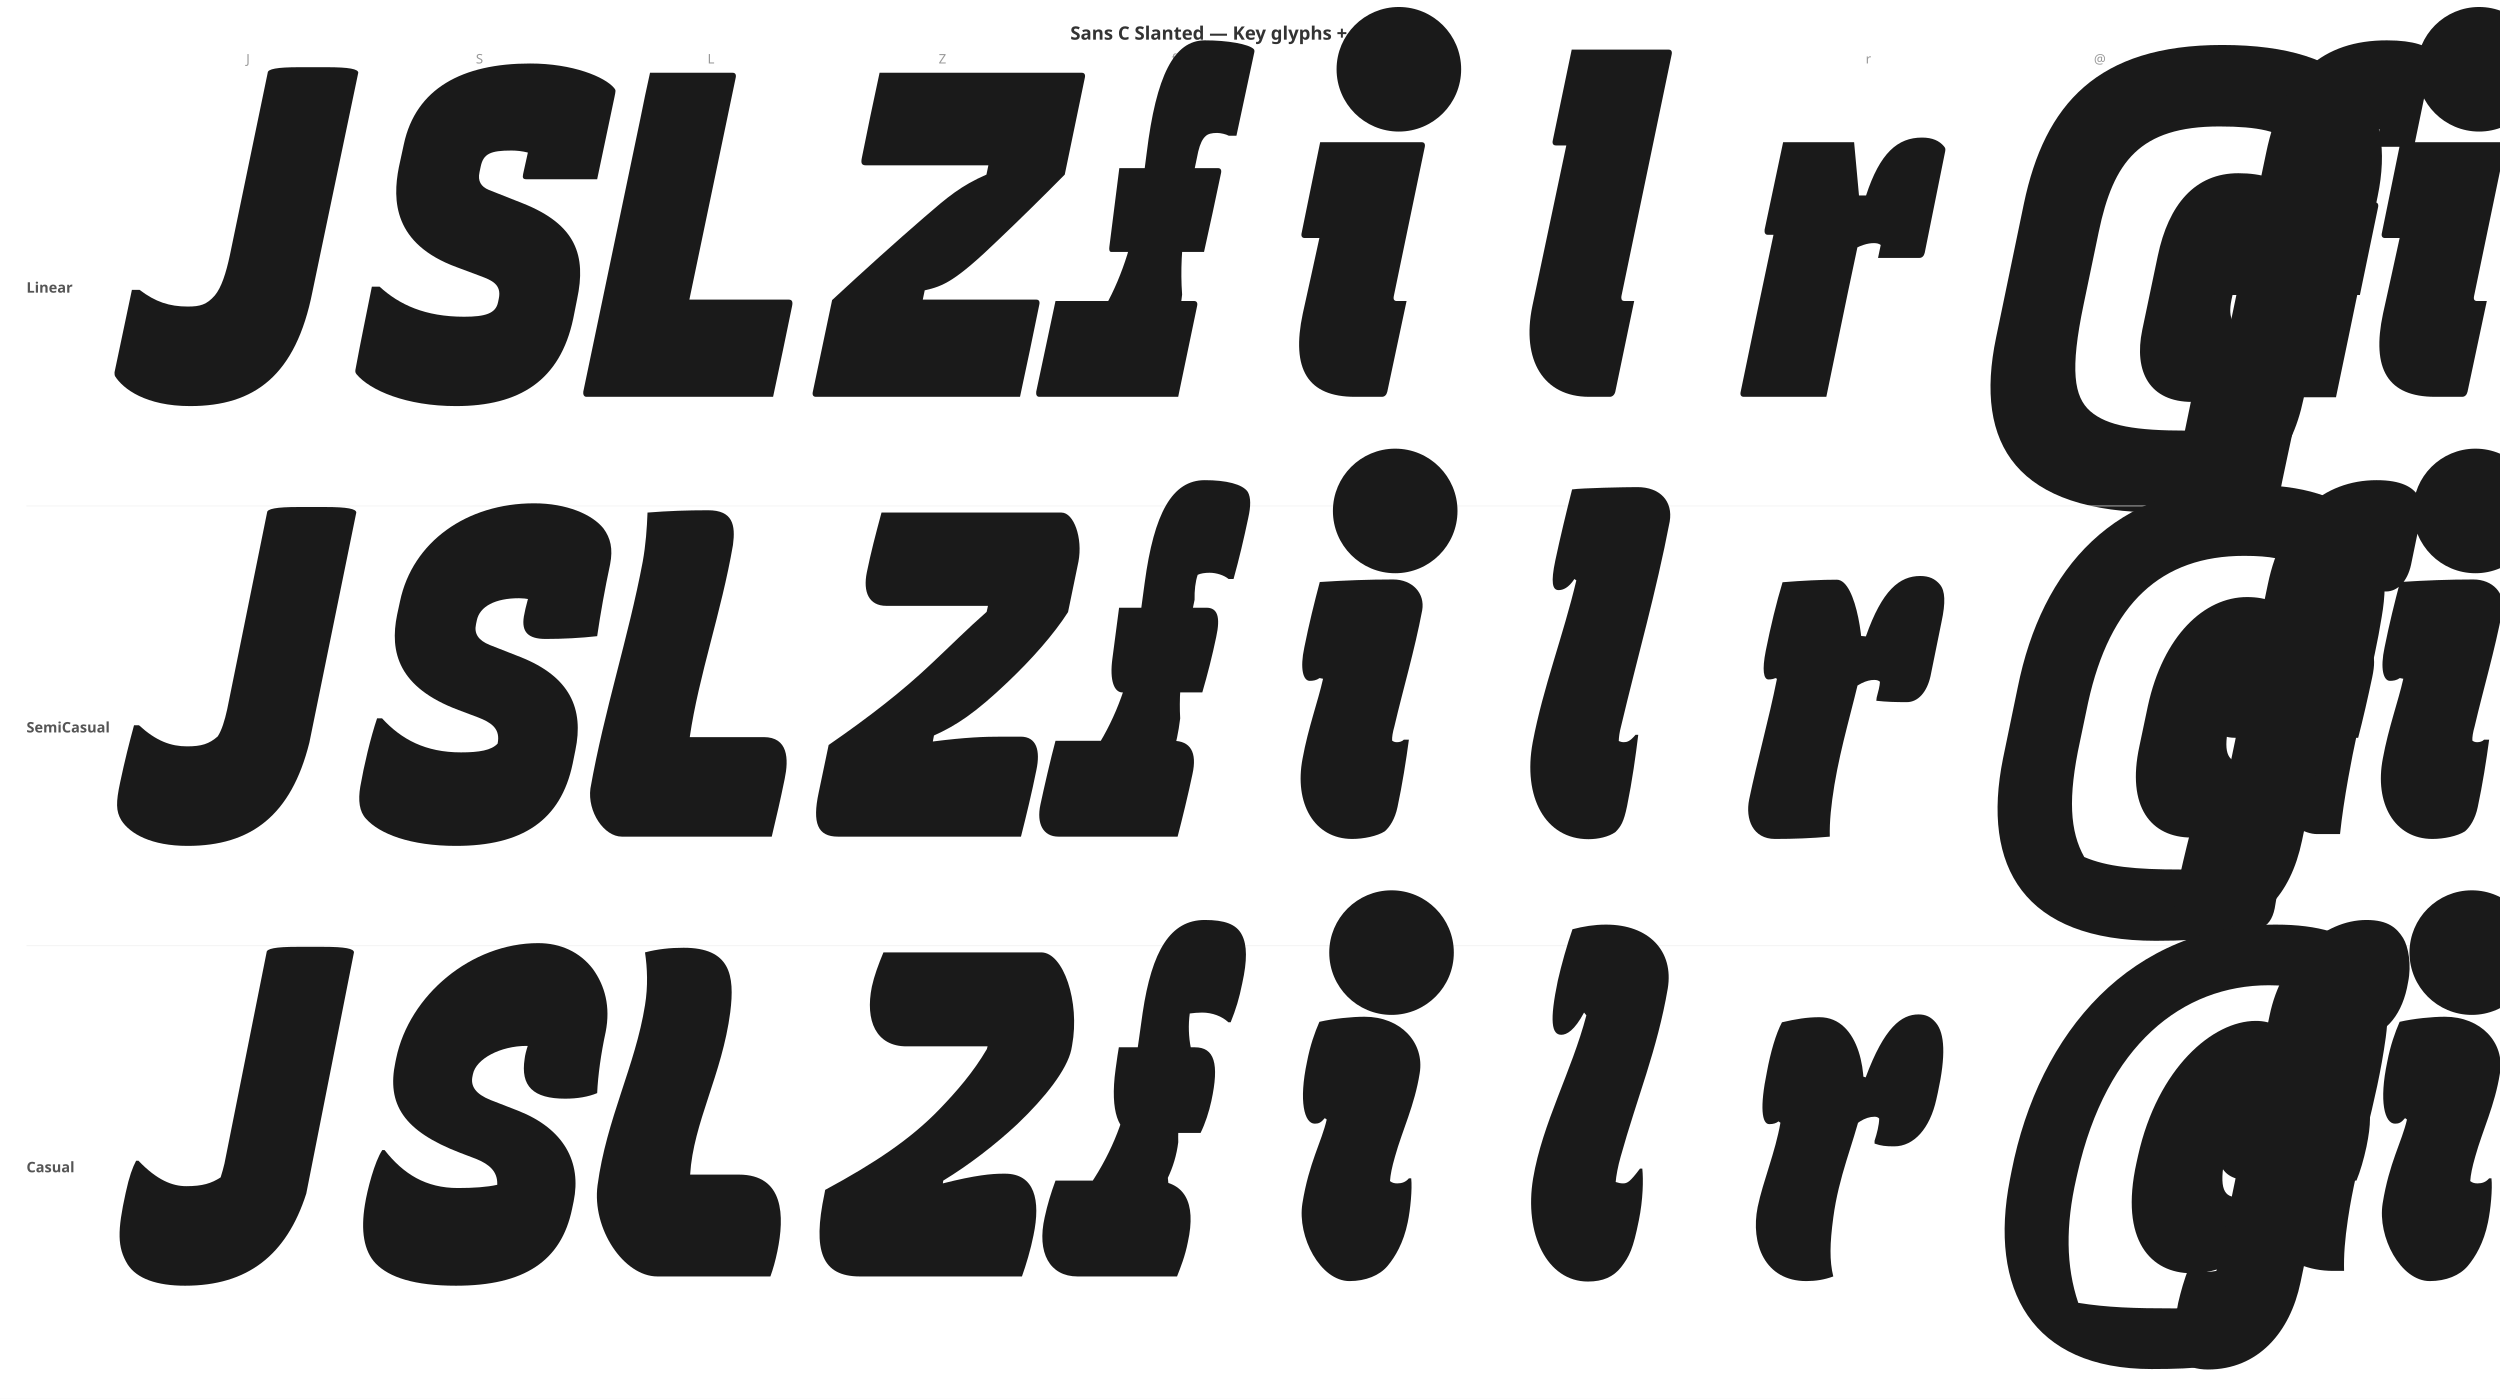
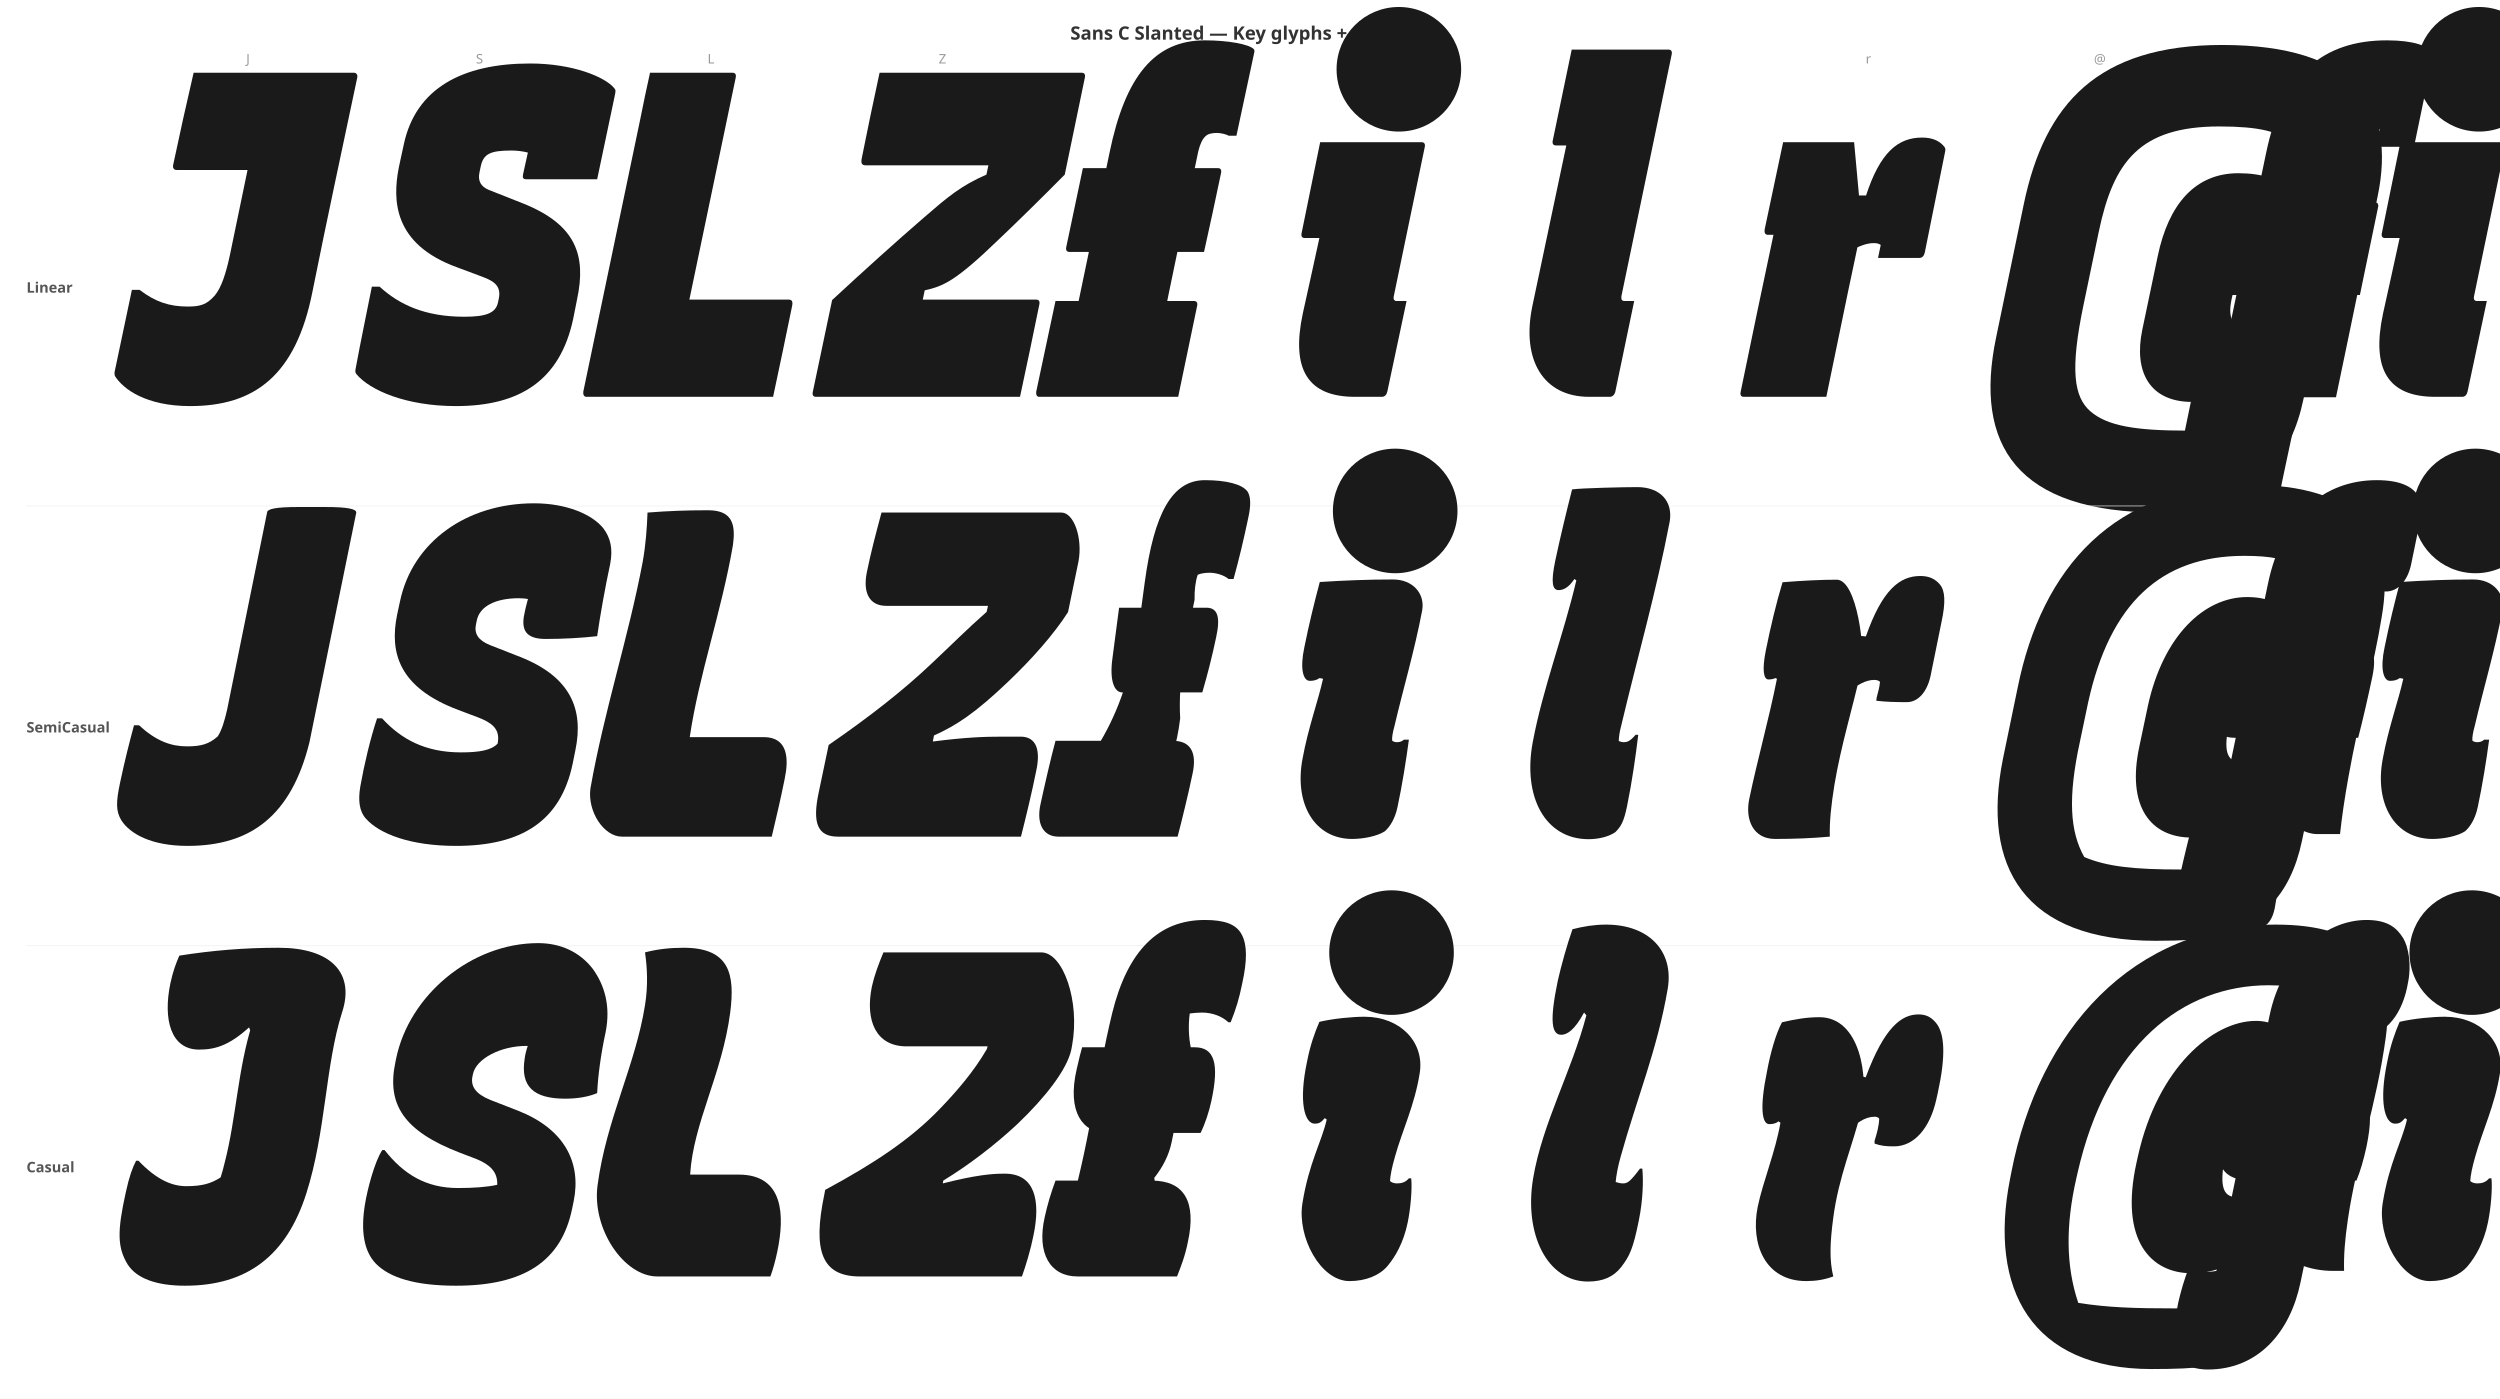
<svg xmlns="http://www.w3.org/2000/svg" width="1890.0" height="1057.5" viewBox="0 0 1890.0 1057.5">
  <rect width="100%" height="100%" fill="white" />
  <text x="945.0" y="30" text-anchor="middle" font-size="14" font-family="sans-serif" font-weight="bold" fill="#333">Sans C Slanted — Key glyphs + features</text>
  <text x="187.5" y="48" text-anchor="middle" font-size="10" font-family="sans-serif" fill="#999">J</text>
  <text x="362.5" y="48" text-anchor="middle" font-size="10" font-family="sans-serif" fill="#999">S</text>
  <text x="537.5" y="48" text-anchor="middle" font-size="10" font-family="sans-serif" fill="#999">L</text>
  <text x="712.5" y="48" text-anchor="middle" font-size="10" font-family="sans-serif" fill="#999">Z</text>
  <text x="887.5" y="48" text-anchor="middle" font-size="10" font-family="sans-serif" fill="#999">f</text>
  <text x="1062.5" y="48" text-anchor="middle" font-size="10" font-family="sans-serif" fill="#999">i</text>
  <text x="1237.5" y="48" text-anchor="middle" font-size="10" font-family="sans-serif" fill="#999">l</text>
  <text x="1412.5" y="48" text-anchor="middle" font-size="10" font-family="sans-serif" fill="#999">r</text>
  <text x="1587.5" y="48" text-anchor="middle" font-size="10" font-family="sans-serif" fill="#999">@</text>
  <text x="1762.5" y="48" text-anchor="middle" font-size="10" font-family="sans-serif" fill="#999">fi</text>
  <text x="20" y="221.25" font-size="11" font-family="sans-serif" font-weight="bold" fill="#555">Linear</text>
-   <path d="M142.0 231.75C128.0 231.75 117.5 228.25 105.542 219.15H99.708C95.042 241.2 91.25 259.4 86.583 281.45C86.583 282.5 86.583 283.55 86.875 284.25C93.0 294.05 110.208 307.0 143.75 307.0C192.458 307.0 223.667 283.9 236.208 220.55C247.639 165.919 259.416 109.632 270.847 55C270.847 52.2 264.001 50.8 246.886 50.8C240.04 50.8 233.194 50.8 226.347 50.8C209.232 50.8 202.386 52.2 202.386 55C202.386 55 202.386 55 202.386 55C202.386 55 202.386 55 202.386 55C192.95 100.507 183.228 147.393 173.792 192.9C170.875 206.55 167.375 217.4 162.417 223.35C156.292 230.35 151.333 231.75 142.0 231.75Z" fill="#1a1a1a" />
+   <path d="M142.0 231.75C128.0 231.75 117.5 228.25 105.542 219.15H99.708C95.042 241.2 91.25 259.4 86.583 281.45C86.583 282.5 86.583 283.55 86.875 284.25C93.0 294.05 110.208 307.0 143.75 307.0C192.458 307.0 223.667 283.9 236.208 220.55C247.0 166.65 258.667 112.75 270.042 58.85C270.625 56.75 269.458 55 267.708 55C221.625 55 192.458 55 146.375 55C140.542 80.2 136.167 99.8 130.917 124.65C130.333 127.1 131.792 128.5 133.25 128.5C159.792 128.5 169.417 128.5 195.958 128.5L184.875 124.65L192.167 133.05L189.25 118.35C184.0 143.2 179.042 168.05 173.792 192.9C170.875 206.55 167.375 217.4 162.417 223.35C156.292 230.35 151.333 231.75 142.0 231.75Z" fill="#1a1a1a" />
  <path d="M400.708 48C349.375 48 314.375 66.9 305.333 108.9L301.542 126.4C296.583 151.6 297.458 184.5 345.292 202.0L363.083 208.65C371.542 211.8 379.417 214.95 377.083 225.8L376.5 228.6C374.75 237.0 366.875 239.45 350.833 239.45C321.375 239.45 301.833 230.35 286.958 216.7H281.125C277.042 237.35 272.667 258.0 268.875 278.65C268.583 280.05 268.292 281.45 269.458 282.85C279.667 295.1 307.083 307.0 344.708 307.0C392.833 307.0 423.458 287.75 433.375 240.85L436.292 226.15C443.292 193.25 435.708 169.8 395.167 153.7L369.5 143.55C363.667 141.1 361.042 136.9 362.5 130.25L363.375 126.05C365.417 116.25 370.667 113.8 386.708 113.8C394.875 113.8 403.333 115.9 408.0 119.05L401.583 104.0C399.542 113.1 397.5 122.2 395.458 131.65C394.875 134.45 395.458 135.5 397.792 135.5C414.125 135.5 433.667 135.5 451.458 135.5C455.833 114.85 460.208 93.85 464.583 73.2C465.458 68.65 465.75 68.3 464.292 66.55C457.292 58.15 433.083 48 400.708 48Z" fill="#1a1a1a" />
  <path d="M443.292 300.0H584.458C590.875 269.55 592.917 260.45 598.75 231.75C599.625 227.9 598.75 226.5 596.125 226.5H521.167C532.542 171.9 544.792 113.45 556.167 58.85C556.75 56.4 555.875 55 553.833 55C531.958 55 513.292 55 491.417 55C488.792 66.55 486.458 78.1 484.125 89.65C469.833 158.25 455.25 227.55 440.958 296.15C440.667 298.25 441.542 300.0 443.292 300.0Z" fill="#1a1a1a" />
  <path d="M771.125 300.0C776.083 276.9 781.042 253.45 785.708 230.35C786.292 227.9 785.417 226.5 783.375 226.5H757.708C737.292 226.5 722.417 226.5 697.625 226.5L699.083 219.5C713.083 216.35 722.125 212.85 755.083 181.0C770.542 166.3 786.583 150.55 804.958 132.0L820.125 58.85C820.708 56.4 819.833 55 817.792 55H664.958C659.708 79.5 655.917 97.35 651.542 119.4C650.667 123.6 651.542 125.0 654.75 125.0H711.917C730.583 125.0 721.833 125.0 747.208 125.0L745.75 132.0C726.5 140.4 716.583 148.8 698.792 164.2C676.917 183.1 653.292 204.45 629.083 226.85L614.5 296.15C613.917 298.6 614.792 300.0 616.833 300.0Z" fill="#1a1a1a" />
-   <path d="M910.833 30.5C887.558 30.5 874.083 57.1 866.908 115.55C861.133 161.75 853.433 223.35 807.0 269.55H891.233L890.183 251.0C891.408 241.55 892.283 234.55 893.683 222.65C891.0 186.6 898.292 150.55 905.875 114.5C907.333 108.55 909.083 105.05 911.417 102.95C913.167 101.2 916.083 100.5 920.167 100.5C922.792 100.5 927.167 101.55 928.917 102.6H934.75C939.125 82.3 943.792 60.25 948.167 39.95C948.458 38.9 948.458 37.85 947.875 37.15C944.083 33.3 928.042 30.5 910.833 30.5ZM846.2 127.1C843.75 146.35 841.125 167.35 838.675 186.6C838.325 189.05 838.85 190.45 840.075 190.45H910.25C914.625 170.5 919.0 150.9 923.083 130.95C923.667 128.5 922.792 127.1 920.75 127.1ZM797.958 227.55C794.458 244.0 786.875 279.7 783.375 296.15C783.083 298.6 783.958 300.0 785.708 300.0H890.708C894.208 283.55 901.5 247.85 905.0 231.4C905.583 228.95 904.708 227.55 902.667 227.55Z" fill="#1a1a1a" />
+   <path d="M910.833 30.5C873.208 30.5 850.75 57.1 838.792 115.55C829.167 161.75 816.333 223.35 806.708 269.55H879.333L877.583 251.0C879.625 241.55 881.083 234.55 883.417 222.65C891.0 186.6 898.292 150.55 905.875 114.5C907.333 108.55 909.083 105.05 911.417 102.95C913.167 101.2 916.083 100.5 920.167 100.5C922.792 100.5 927.167 101.55 928.917 102.6H934.75C939.125 82.3 943.792 60.25 948.167 39.95C948.458 38.9 948.458 37.85 947.875 37.15C944.083 33.3 928.042 30.5 910.833 30.5ZM818.667 127.1C814.583 146.35 810.208 167.35 806.125 186.6C805.542 189.05 806.417 190.45 808.458 190.45H910.25C914.625 170.5 919.0 150.9 923.083 130.95C923.667 128.5 922.792 127.1 920.75 127.1ZM797.958 227.55C794.458 244.0 786.875 279.7 783.375 296.15C783.083 298.6 783.958 300.0 785.708 300.0H890.708C894.208 283.55 901.5 247.85 905.0 231.4C905.583 228.95 904.708 227.55 902.667 227.55Z" fill="#1a1a1a" />
  <path d="M998.042 107.5C993.375 130.25 988.708 153.35 984.042 176.1C983.458 178.55 984.333 179.95 986.375 179.95C988.417 179.95 991.625 179.95 993.667 179.95H997.458C993.667 197.1 988.417 221.6 984.917 237.0C975.875 279.35 988.708 300.0 1024.292 300.0C1029.056 300.0 1039.491 300.0 1044.708 300.0C1046.75 300.0 1048.208 298.6 1048.792 296.15C1053.75 273.4 1058.417 250.3 1063.375 227.55H1057.542C1057.071 227.55 1056.263 227.55 1055.792 227.55C1054.917 227.55 1054.333 227.2 1054.042 226.85C1053.458 226.15 1053.458 225.1 1053.75 223.7C1061.625 186.25 1069.208 148.8 1077.083 111.35C1077.667 108.9 1076.792 107.5 1074.75 107.5C1048.208 107.5 1024.583 107.5 998.042 107.5ZM1010.449 52.375C1010.449 78.384 1031.532 99.468 1057.542 99.468C1083.551 99.468 1104.634 78.384 1104.634 52.375C1104.634 26.366 1083.551 5.283 1057.542 5.283C1031.532 5.283 1010.449 26.366 1010.449 52.375Z" fill="#1a1a1a" />
  <path d="M1188.208 37.5C1183.542 60.25 1178.583 83.35 1173.917 106.1C1173.333 108.55 1174.208 109.95 1176.25 109.95C1178.875 109.95 1181.208 109.95 1182.958 109.95H1184.125C1175.667 150.55 1166.917 190.8 1158.458 231.4C1150.0 272.35 1166.917 300.0 1201.333 300.0C1204.542 300.0 1212.708 300.0 1217.083 300.0C1218.833 300.0 1220.583 298.6 1221.167 296.15C1225.833 273.4 1230.792 250.3 1235.458 227.55H1233.125C1232.25 227.55 1229.625 227.55 1228.167 227.55C1227.292 227.55 1226.417 227.2 1226.125 226.85C1225.833 226.15 1225.542 225.1 1225.833 223.7C1238.375 163.15 1251.208 101.9 1263.75 41.35C1264.333 38.9 1263.458 37.5 1261.417 37.5C1252.667 37.5 1194.042 37.5 1188.208 37.5Z" fill="#1a1a1a" />
  <path d="M1348.042 107.5C1343.375 129.55 1338.708 151.6 1334.042 173.65C1333.75 176.1 1334.625 177.5 1336.375 177.5C1337.25 177.5 1338.708 177.5 1339.875 177.5H1340.75C1332.292 217.05 1324.125 256.6 1315.958 296.15C1315.375 298.6 1316.25 300.0 1318.292 300.0C1339.0 300.0 1360.0 300.0 1380.708 300.0C1383.042 288.8 1385.375 277.25 1387.708 266.05C1393.833 236.3 1399.958 206.55 1407.542 171.2C1407.542 170.5 1401.708 107.5 1401.708 107.5C1387.708 107.5 1367.583 107.5 1348.042 107.5ZM1453.042 104.0C1434.667 104.0 1421.25 115.55 1410.75 147.75H1400.542L1396.75 191.15C1406.083 185.2 1412.208 183.8 1416.583 183.8C1418.917 183.8 1420.375 184.15 1421.833 185.2C1421.542 186.95 1420.958 189.05 1420.375 192.2L1419.792 195.0C1430.292 195.0 1440.5 195.0 1451.0 195.0C1453.042 195.0 1454.5 193.6 1455.083 191.15L1470.542 114.5C1470.833 112.75 1470.833 112.05 1469.667 110.65C1466.167 106.45 1460.917 104.0 1453.042 104.0Z" fill="#1a1a1a" />
  <path d="M1530.042 154.05 1509.042 255.2C1492.125 336.4 1524.5 387.5 1633.0 387.5C1675.292 387.5 1707.958 381.9 1721.375 377.7C1722.25 377.35 1722.833 375.95 1723.125 374.9C1724.583 366.85 1733.625 324.85 1735.375 316.8H1726.917C1708.25 322.05 1687.833 325.55 1653.125 325.55C1614.625 325.55 1593.042 322.05 1580.208 310.85C1567.958 300.0 1564.75 280.05 1575.25 230.0L1586.625 175.4C1597.708 122.2 1617.542 95.6 1677.917 95.6C1707.375 95.6 1724.583 99.45 1731.292 108.55C1737.708 116.95 1739.167 126.75 1732.75 157.55C1726.625 187.3 1721.667 210.75 1710.583 263.95C1710.292 265.0 1736.25 300.35 1739.75 300.35H1766.0C1769.208 284.95 1772.417 269.55 1775.625 254.15C1785.25 207.95 1793.125 169.1 1797.5 148.45C1811.792 79.5 1780.292 34.0 1679.958 34.0C1585.458 34.0 1545.792 78.8 1530.042 154.05ZM1738.875 228.6C1726.625 241.55 1710.875 247.85 1699.208 247.85C1688.417 247.85 1684.042 241.2 1686.958 226.85L1692.208 202.7C1693.958 193.6 1696.0 189.75 1699.208 186.6C1702.125 183.8 1706.792 182.05 1713.208 182.05C1722.542 182.05 1735.083 183.8 1747.042 187.3L1756.083 143.2H1731.292C1722.25 135.5 1710.583 130.95 1692.208 130.95C1659.542 130.95 1639.417 154.4 1631.25 193.6L1619.583 249.25C1612.875 281.45 1625.417 303.85 1657.208 303.85C1678.5 303.85 1696.0 298.25 1714.958 281.1H1728.083Z" fill="#1a1a1a" />
  <path d="M1657.792 296.5C1653.125 319.6 1648.167 343.05 1643.208 366.15C1642.917 368.6 1644.083 370.0 1645.833 370.0C1653.417 370.0 1662.458 370.0 1670.042 370.0C1708.542 370.0 1731.875 347.25 1741.5 301.4C1753.167 245.05 1769.208 167.7 1780.875 111.7C1782.042 107.15 1783.5 103.65 1786.125 101.2C1788.167 99.1 1791.375 97.7 1795.458 97.7C1796.625 97.7 1797.792 97.7 1798.958 97.7C1798.375 100.85 1797.792 103.3 1797.208 106.8L1796.333 111.0C1804.792 111.0 1813.25 111.0 1821.708 111.0C1823.75 111.0 1825.208 109.6 1825.792 107.15L1839.208 42.4C1839.5 41.35 1839.208 40.3 1838.917 39.6C1835.708 35.05 1825.5 30.5 1804.5 30.5C1756.375 30.5 1725.458 56.05 1713.208 115.55C1701.25 172.25 1688.125 235.6 1676.167 292.65C1675.875 294.05 1675.292 295.1 1674.708 295.8C1674.125 296.15 1673.25 296.5 1672.375 296.5C1669.75 296.5 1666.25 296.5 1663.625 296.5ZM1687.833 153.0C1683.75 172.6 1678.208 199.55 1673.833 219.15C1673.542 221.6 1674.417 223.0 1676.458 223.0H1784.083C1788.167 203.4 1793.708 176.45 1797.792 156.85C1798.375 154.4 1797.5 153.0 1795.458 153.0ZM1814.708 107.5C1810.042 130.25 1805.375 153.35 1800.708 176.1C1800.125 178.55 1801.0 179.95 1803.042 179.95C1805.083 179.95 1808.292 179.95 1810.333 179.95H1814.125C1810.333 197.1 1805.083 221.6 1801.583 237.0C1792.542 279.35 1805.375 300.0 1840.958 300.0C1845.722 300.0 1856.157 300.0 1861.375 300.0C1863.417 300.0 1864.875 298.6 1865.458 296.15C1870.417 273.4 1875.083 250.3 1880.042 227.55H1874.208C1873.737 227.55 1872.929 227.55 1872.458 227.55C1871.583 227.55 1871.0 227.2 1870.708 226.85C1870.125 226.15 1870.125 225.1 1870.417 223.7C1878.292 186.25 1885.875 148.8 1893.75 111.35C1894.333 108.9 1893.458 107.5 1891.417 107.5C1864.875 107.5 1841.25 107.5 1814.708 107.5ZM1827.116 52.375C1827.116 78.384 1848.199 99.468 1874.208 99.468C1900.217 99.468 1921.301 78.384 1921.301 52.375C1921.301 26.366 1900.217 5.283 1874.208 5.283C1848.199 5.283 1827.116 26.366 1827.116 52.375Z" fill="#1a1a1a" />
  <line x1="20" y1="382.5" x2="1870.0" y2="382.5" stroke="#eee" stroke-width="0.5" />
  <text x="20" y="553.75" font-size="11" font-family="sans-serif" font-weight="bold" fill="#555">SemiCasual</text>
  <path d="M141.417 564.25C129.167 564.25 118.083 560.225 105.104 548.325H101.312C97.667 561.8 94.458 574.4 90.812 591.55C87.604 606.6 87.604 613.25 91.688 620.075C98.25 630.4 114.438 639.5 141.854 639.5C189.833 639.5 220.167 616.4 233.875 561.45C245.582 504.047 257.644 444.904 269.351 387.5C269.351 384.7 262.606 383.3 245.744 383.3C238.999 383.3 232.254 383.3 225.509 383.3C208.647 383.3 201.902 384.7 201.902 387.5C201.902 387.5 201.902 387.5 201.902 387.5C201.902 387.5 201.902 387.5 201.902 387.5C191.952 436.587 181.7 487.163 171.75 536.25C169.854 544.825 167.667 552.0 164.604 556.725C158.042 562.5 152.208 564.25 141.417 564.25Z" fill="#1a1a1a" />
  <path d="M403.771 380.5C352.875 380.5 311.896 409.55 302.417 454.525L300.229 464.675C294.396 493.2 301.25 519.8 346.604 536.775L361.479 542.375C370.958 546.05 377.667 550.425 376.5 560.225L376.208 562.15C371.542 567.225 362.354 568.8 348.5 568.8C321.667 568.8 303.438 559.0 288.854 543.075H285.062C280.104 557.775 275.146 578.775 272.375 594.7C270.625 605.2 271.646 613.6 276.75 619.025C286.958 630.4 310.146 639.5 344.708 639.5C394.583 639.5 423.896 620.6 432.938 577.375L434.979 567.225C441.542 535.9 431.042 511.575 393.417 496.7L370.229 487.6C361.625 484.1 358.271 479.025 359.875 471.85L360.458 469.05C362.646 458.375 374.458 452.25 392.396 452.25C397.646 452.25 403.917 453.475 408.0 455.225L403.042 440.7C399.979 449.275 397.354 458.55 396.042 466.075C394.146 477.8 399.25 483.05 412.521 483.05C425.354 483.05 439.208 482.35 451.458 480.95C453.938 463.975 457.292 445.075 461.229 426.7C463.562 414.8 461.521 406.75 456.271 399.575C447.812 388.9 428.417 380.5 403.771 380.5Z" fill="#1a1a1a" />
  <path d="M470.125 632.5C470.125 632.5 583.438 632.5 583.438 632.5C587.667 614.475 589.562 606.775 593.208 588.925C596.417 573.7 595.833 557.25 577.312 557.25C577.312 557.25 521.458 557.25 521.458 557.25C528.312 510.35 545.375 462.925 554.125 412.0C556.167 396.775 553.979 385.75 535.312 385.75C519.271 385.75 505.125 386.275 489.521 387.5C489.083 399.225 488.208 411.825 485.875 424.775C475.083 482.0 456.854 536.775 446.354 596.1C444.021 613.6 456.562 632.5 470.125 632.5Z" fill="#1a1a1a" />
  <path d="M771.854 632.5C775.792 616.925 780.167 598.9 783.521 582.1C786.583 567.575 783.812 556.9 771.562 556.9C771.562 556.9 758.146 556.9 758.146 556.9C743.562 556.9 730.0 557.425 705.208 560.575C705.208 560.575 706.083 556.025 706.083 556.025C722.854 548.5 737.146 539.225 762.083 515.425C780.458 497.925 796.646 479.55 807.438 462.75C807.438 462.75 815.312 424.6 815.312 424.6C818.667 406.75 811.812 387.5 802.479 387.5C802.479 387.5 666.417 387.5 666.417 387.5C661.896 404.3 658.396 417.6 655.333 432.65C652.271 447.7 656.938 458.025 670.062 458.025C670.062 458.025 711.771 458.025 711.771 458.025C729.562 458.025 728.688 458.025 746.917 458.025C746.917 458.025 745.896 462.575 745.896 462.575C731.167 475.525 719.792 487.075 704.479 501.425C682.75 522.075 657.375 541.85 626.458 563.2C626.458 563.2 618.875 599.425 618.875 599.425C614.062 622.175 618.0 632.5 633.458 632.5C633.458 632.5 771.854 632.5 771.854 632.5Z" fill="#1a1a1a" />
  <path d="M910.833 363.0C886.188 363.0 872.45 387.85 865.362 440.7C858.712 489.7 853.462 544.65 805.396 595.575C805.396 595.575 888.55 595.575 888.55 595.575C888.55 595.575 886.538 570.725 886.538 570.725C889.075 561.975 890.913 553.925 892.225 543.075C890.562 514.55 896.688 484.1 903.104 453.475C902.958 446.3 903.688 439.825 905.438 434.575C907.479 433.525 910.979 433.0 914.479 433.0C919.583 433.0 925.562 434.925 928.771 437.725C928.771 437.725 932.562 437.725 932.562 437.725C936.792 422.5 940.292 407.625 943.646 391.7C945.688 382.6 945.688 376.125 943.354 371.925C939.417 365.975 926.875 363.0 910.833 363.0ZM846.025 459.425C844.45 470.975 842.875 483.4 841.038 497.4C838.564 515.14 842.641 523.475 848.475 523.475C848.475 523.475 908.938 523.475 908.938 523.475C912.875 510.0 916.521 495.65 919.438 481.65C922.792 466.25 920.458 459.425 912.0 459.425C912.0 459.425 846.025 459.425 846.025 459.425ZM797.958 560.05C794.458 573.0 789.354 595.225 786.583 608.175C783.375 622.875 788.771 632.5 800.146 632.5C800.146 632.5 890.271 632.5 890.271 632.5C893.333 620.95 898.729 598.725 901.5 585.25C905.146 568.8 900.042 560.05 886.771 560.05C886.771 560.05 797.958 560.05 797.958 560.05Z" fill="#1a1a1a" />
  <path d="M997.75 440.0C993.667 455.4 989.583 471.85 986.083 489.35C982.583 505.625 985.208 514.725 990.167 514.725C992.646 514.725 995.125 514.375 997.604 512.625C997.604 512.625 1000.229 513.15 1000.229 513.15C996.438 530.125 989.0 550.25 984.771 573.35C978.208 607.3 993.521 634.25 1022.25 634.25C1030.757 634.25 1041.225 632.15 1046.896 628.475C1050.688 625.15 1054.625 619.2 1056.521 610.1C1060.021 593.825 1063.083 574.575 1065.125 559.175C1065.125 559.175 1061.333 559.175 1061.333 559.175C1059.931 560.575 1058.069 561.1 1056.083 561.1C1054.625 561.1 1053.458 560.75 1052.438 559.875C1052.292 557.25 1052.875 553.75 1054.188 549.025C1060.896 520.325 1069.354 492.15 1075.188 461.35C1077.375 448.575 1067.896 438.075 1053.167 438.075C1035.229 438.075 1016.271 438.775 997.75 440.0ZM1007.678 386.275C1007.678 386.275 1007.678 386.275 1007.678 386.275C1007.678 412.284 1028.762 433.368 1054.771 433.368C1080.78 433.368 1101.863 412.284 1101.863 386.275C1101.863 386.275 1101.863 386.275 1101.863 386.275C1101.863 360.266 1080.78 339.183 1054.771 339.183C1028.762 339.183 1007.678 360.266 1007.678 386.275Z" fill="#1a1a1a" />
  <path d="M1188.5 370.0C1184.125 387.15 1179.458 406.575 1175.812 423.725C1172.312 440.35 1173.625 446.125 1178.292 446.125C1181.646 446.125 1185.729 444.55 1190.25 437.725C1190.25 437.725 1191.708 438.775 1191.708 438.775C1181.938 480.25 1166.479 519.975 1158.75 561.1C1151.021 602.575 1168.229 634.425 1200.896 634.425C1208.188 634.425 1216.208 632.675 1221.312 629.0C1225.396 624.8 1227.583 621.475 1230.062 609.4C1234.0 590.15 1236.625 571.075 1238.521 555.5C1238.521 555.5 1236.479 555.5 1236.479 555.5C1232.25 560.575 1229.917 561.1 1227.583 561.1C1226.271 561.1 1224.958 560.75 1223.792 560.225C1223.792 557.775 1224.375 553.225 1225.542 549.025C1237.938 496.7 1252.083 447.7 1262.292 394.325C1264.917 378.925 1255.0 368.25 1237.792 368.25C1228.896 368.25 1195.5 368.95 1188.5 370.0Z" fill="#1a1a1a" />
  <path d="M1347.604 440.175C1342.938 455.575 1338.562 473.775 1334.917 491.975C1332.0 506.675 1333.312 513.675 1336.958 513.675C1339.0 513.675 1340.75 513.325 1342.208 512.625C1342.208 512.625 1343.375 513.15 1343.375 513.15C1337.25 543.95 1328.5 574.75 1322.375 604.325C1319.312 619.55 1325.292 634.25 1341.917 634.25C1355.917 634.25 1369.625 633.725 1383.333 632.5C1383.042 620.95 1384.354 608.7 1386.833 593.3C1391.938 562.85 1400.542 535.55 1407.25 505.625C1410.312 492.5 1404.042 438.25 1388.583 438.25C1376.917 438.25 1362.625 438.95 1347.604 440.175ZM1451.729 435.45C1436.125 435.45 1422.922 445.986 1410.604 481.125C1410.604 481.125 1403.312 480.425 1403.312 480.425C1403.312 480.425 1395.292 525.4 1395.292 525.4C1404.188 517.0 1411.188 514.025 1416.875 514.025C1418.771 514.025 1420.083 514.375 1421.25 515.425C1421.104 518.575 1419.938 523.125 1418.771 527.325C1418.771 527.325 1418.479 529.775 1418.479 529.775C1426.208 530.65 1433.062 530.825 1441.521 530.825C1450.048 530.825 1456.763 523.268 1459.458 511.225C1459.458 511.225 1467.771 470.275 1467.771 470.275C1470.979 455.4 1470.548 446.658 1466.604 441.925C1462.958 437.55 1458.32 435.45 1451.729 435.45Z" fill="#1a1a1a" />
  <path d="M1525.375 519.8C1525.375 519.8 1514.292 573.35 1514.292 573.35C1497.667 655.6 1530.188 711.25 1629.792 711.25C1668.583 711.25 1695.417 707.4 1710.729 700.925C1715.979 698.3 1719.042 692.35 1720.208 683.6C1721.229 676.775 1725.896 651.925 1726.479 645.275C1726.479 645.275 1721.083 645.275 1721.083 645.275C1698.625 654.025 1676.604 657.35 1648.604 657.35C1613.896 657.35 1592.896 655.25 1575.688 647.9C1564.896 628.65 1563.146 603.275 1572.479 560.4C1572.479 560.4 1578.604 531.175 1578.604 531.175C1595.083 456.1 1633.729 420.225 1696.583 420.225C1716.562 420.225 1728.375 422.675 1735.521 427.75C1739.604 434.225 1740.042 442.1 1735.521 464.15C1728.083 499.85 1720.646 535.375 1710.146 585.95C1707.229 599.25 1731.438 630.575 1751.854 630.575C1751.854 630.575 1769.062 630.575 1769.062 630.575C1770.521 616.925 1772.562 603.45 1775.333 587.875C1783.5 542.025 1794.875 502.3 1800.562 466.425C1811.646 403.075 1782.771 366.5 1700.229 366.5C1598.438 366.5 1543.604 429.325 1525.375 519.8ZM1736.25 552.0C1721.812 569.15 1706.208 576.5 1695.562 576.5C1685.062 576.5 1680.542 570.375 1684.625 550.075C1684.625 550.075 1687.542 536.6 1687.542 536.6C1690.896 520.675 1692.938 514.375 1696.583 506.5C1700.521 504.575 1704.896 503.525 1711.312 503.525C1719.917 503.525 1729.396 505.275 1737.417 510.7C1737.417 510.7 1746.896 464.85 1746.896 464.85C1746.896 464.85 1732.167 464.85 1732.167 464.85C1723.708 456.275 1714.375 451.375 1698.771 451.375C1666.25 451.375 1635.333 480.775 1623.812 533.625C1623.812 533.625 1617.396 564.075 1617.396 564.075C1607.479 609.925 1626.0 633.2 1656.917 633.2C1678.354 633.2 1694.396 626.2 1712.479 607.475C1712.479 607.475 1725.312 607.475 1725.312 607.475C1725.312 607.475 1736.25 552.0 1736.25 552.0Z" fill="#1a1a1a" />
  <path d="M1656.333 627.25C1652.104 643.7 1648.458 659.625 1644.958 675.55C1642.771 686.75 1643.792 694.275 1647.438 698.825C1652.833 701.625 1661.729 702.675 1669.604 702.675C1707.812 702.675 1731.583 677.3 1740.333 635.475C1750.396 587.35 1765.562 514.2 1774.896 469.75C1777.667 457.15 1776.792 444.725 1774.021 435.1C1776.938 433.525 1780.292 432.3 1784.083 432.3C1786.125 432.3 1788.167 432.475 1790.062 432.825C1789.625 436.5 1788.458 439.3 1787.146 443.15C1787.146 443.15 1786.562 446.3 1786.562 446.3C1792.25 446.825 1797.792 447.175 1803.771 447.175C1812.521 447.175 1819.958 439.65 1822.729 427.05C1822.729 427.05 1829.875 392.4 1829.875 392.4C1831.333 385.4 1830.021 378.05 1827.833 374.375C1823.896 368.425 1815.583 363.0 1796.771 363.0C1756.667 363.0 1725.167 389.95 1714.521 441.575C1702.708 497.575 1689.146 562.85 1677.479 619.025C1676.75 622.525 1676.021 625.15 1675.146 628.3C1673.979 628.65 1672.229 629.0 1670.479 629.0C1666.688 629.0 1663.188 628.65 1660.125 627.25C1660.125 627.25 1656.333 627.25 1656.333 627.25ZM1686.958 487.775C1683.604 500.725 1679.812 517.525 1676.896 531.175C1672.958 550.425 1676.021 557.775 1689.875 557.775C1689.875 557.775 1782.771 557.775 1782.771 557.775C1786.271 544.475 1790.354 526.45 1793.417 511.925C1797.208 493.725 1793.708 487.775 1778.979 487.775C1778.979 487.775 1686.958 487.775 1686.958 487.775ZM1814.417 440.0C1810.333 455.4 1806.25 471.85 1802.75 489.35C1799.25 505.625 1801.875 514.725 1806.833 514.725C1809.312 514.725 1811.792 514.375 1814.271 512.625C1814.271 512.625 1816.896 513.15 1816.896 513.15C1813.104 530.125 1805.667 550.25 1801.437 573.35C1794.875 607.3 1810.188 634.25 1838.917 634.25C1847.424 634.25 1857.891 632.15 1863.562 628.475C1867.354 625.15 1871.292 619.2 1873.187 610.1C1876.687 593.825 1879.75 574.575 1881.792 559.175C1881.792 559.175 1878 559.175 1878 559.175C1876.598 560.575 1874.736 561.1 1872.75 561.1C1871.292 561.1 1870.125 560.75 1869.104 559.875C1868.958 557.25 1869.542 553.75 1870.854 549.025C1877.562 520.325 1886.021 492.15 1891.854 461.35C1894.042 448.575 1884.562 438.075 1869.833 438.075C1851.896 438.075 1832.938 438.775 1814.417 440.0ZM1824.345 386.275C1824.345 386.275 1824.345 386.275 1824.345 386.275C1824.345 412.284 1845.428 433.368 1871.438 433.368C1897.447 433.368 1918.53 412.284 1918.53 386.275C1918.53 386.275 1918.53 386.275 1918.53 386.275C1918.53 360.266 1897.447 339.183 1871.438 339.183C1845.428 339.183 1824.345 360.266 1824.345 386.275Z" fill="#1a1a1a" />
  <line x1="20" y1="715.0" x2="1870.0" y2="715.0" stroke="#eee" stroke-width="0.5" />
  <text x="20" y="886.25" font-size="11" font-family="sans-serif" font-weight="bold" fill="#555">Casual</text>
-   <path d="M140.833 896.75C130.333 896.75 118.667 892.2 104.667 877.5H102.917C100.292 882.4 97.667 889.4 95.042 901.65C88.625 930.7 88.625 942.95 96.5 955.9C103.5 966.75 118.667 972.0 139.958 972.0C187.208 972.0 216.667 948.9 231.542 902.35C243.439 842.174 255.696 780.176 267.593 720.0C267.593 717.2 260.988 715.8 244.475 715.8C237.87 715.8 231.264 715.8 224.659 715.8C208.146 715.8 201.541 717.2 201.541 720.0C201.541 720.0 201.541 720.0 201.541 720.0C201.541 720.0 201.541 720.0 201.541 720.0C191.036 772.668 180.213 826.932 169.708 879.6C168.833 883.1 167.958 886.6 166.792 890.1C159.792 894.65 153.083 896.75 140.833 896.75Z" fill="#1a1a1a" />
+   <path d="M140.833 896.75C130.333 896.75 118.667 892.2 104.667 877.5H102.917C100.292 882.4 97.667 889.4 95.042 901.65C88.625 930.7 88.625 942.95 96.5 955.9C103.5 966.75 118.667 972.0 139.958 972.0C187.208 972.0 216.667 948.9 231.542 902.35C246.417 855.8 245.833 805.4 258.667 765.15C268.292 735.75 250.5 716.5 210.542 716.5C184.292 716.5 160.083 718.6 135.583 722.45C133.25 727.7 130.625 734.7 128.875 743.1C123.042 770.75 129.167 793.5 150.458 793.5C163.583 793.5 174.958 790.0 192.75 772.5L187.5 774.6L191.875 786.15L191.0 772.85C179.625 808.2 178.75 844.95 169.708 879.6C168.833 883.1 167.958 886.6 166.792 890.1C159.792 894.65 153.083 896.75 140.833 896.75Z" fill="#1a1a1a" />
  <path d="M406.833 713.0C356.375 713.0 309.417 752.2 299.5 800.15L298.917 802.95C292.208 834.8 305.042 855.1 347.917 871.55L359.875 876.1C370.375 880.3 375.917 885.9 375.917 894.65V895.7C368.333 897.45 357.833 898.15 346.167 898.15C321.958 898.15 305.042 887.65 290.75 869.45H289.0C283.167 878.2 277.625 899.55 275.875 910.75C272.667 930.35 275.0 945.75 284.042 955.2C294.25 965.7 313.208 972.0 344.708 972.0C396.333 972.0 424.333 953.45 432.5 913.9L433.667 908.3C439.792 878.55 426.375 853.35 391.667 839.7L370.958 831.65C359.583 827.1 355.5 821.15 357.25 813.45L357.542 812.05C359.875 800.5 378.25 790.7 398.083 790.7C400.417 790.7 404.5 791.05 408.0 791.4L404.5 777.4C400.417 785.45 397.208 794.9 396.625 800.5C393.417 821.15 403.042 830.6 427.25 830.6C436.583 830.6 444.75 829.2 451.458 826.4C452.042 813.1 454.375 796.3 457.875 780.2C461.667 760.95 457.292 745.2 448.25 732.6C438.333 719.65 423.75 713.0 406.833 713.0Z" fill="#1a1a1a" />
  <path d="M496.958 965.0H582.417C584.458 959.4 586.208 953.1 587.667 946.1C593.208 919.5 592.917 888.0 558.5 888.0H521.75C524.083 848.8 545.958 812.4 552.083 765.15C555.583 737.15 552.083 716.5 516.792 716.5C506.583 716.5 496.958 717.55 487.625 720.0C489.375 731.9 489.958 745.55 487.625 759.9C480.333 805.75 458.458 846.0 451.75 896.05C447.375 928.95 471.583 965.0 496.958 965.0Z" fill="#1a1a1a" />
  <path d="M772.583 965.0C775.5 956.95 779.292 944.35 781.333 933.85C786.875 907.25 782.208 887.3 759.75 887.3H758.583C749.833 887.3 737.583 888.35 712.792 894.65L713.083 892.55C732.625 880.65 752.167 865.6 769.083 849.85C790.375 829.55 806.708 808.55 809.917 793.5L810.5 790.35C816.625 757.1 803.792 720.0 787.167 720.0H667.875C664.083 729.1 660.875 737.85 659.125 745.9C653.875 771.8 662.333 791.05 685.375 791.05H711.625C728.542 791.05 735.542 791.05 746.625 791.05L746.042 793.15C735.833 810.65 723.0 825.35 710.167 838.65C688.583 861.05 661.458 879.25 623.833 899.55L623.25 902.7C614.208 945.75 621.208 965.0 650.083 965.0Z" fill="#1a1a1a" />
-   <path d="M910.833 695.5C884.817 695.5 870.817 718.6 863.817 765.85C856.292 817.65 853.492 865.95 803.792 921.6H885.867L882.892 890.45C886.742 882.4 889.542 873.3 890.767 863.5C890.125 842.5 895.083 817.65 900.333 792.45C898.583 784.05 898.292 774.6 899.458 766.2C901.792 765.85 905.875 765.5 908.792 765.5C916.375 765.5 923.958 768.3 928.625 772.85H930.375C934.458 762.7 936.792 755.0 939.125 743.45C942.917 726.3 942.917 714.4 938.833 706.7C934.75 698.65 925.708 695.5 910.833 695.5ZM845.85 791.75C845.15 795.6 844.625 799.45 843.4 808.2C838.803 841.23 846.432 856.5 856.875 856.5H907.625C911.125 849.5 914.042 840.4 915.792 832.35C921.917 804.0 918.125 791.75 903.25 791.75ZM797.958 892.55C794.458 902.0 791.833 910.75 789.792 920.2C783.667 947.15 793.583 965.0 814.583 965.0H889.833C892.458 958.35 895.958 949.6 898.0 939.1C904.708 908.65 895.375 892.55 870.875 892.55Z" fill="#1a1a1a" />
+   <path d="M910.833 695.5C875.833 695.5 852.5 718.6 840.833 765.85C828.292 817.65 823.625 865.95 807.0 921.6H877.583L872.625 890.45C879.042 882.4 883.708 873.3 885.75 863.5C890.125 842.5 895.083 817.65 900.333 792.45C898.583 784.05 898.292 774.6 899.458 766.2C901.792 765.85 905.875 765.5 908.792 765.5C916.375 765.5 923.958 768.3 928.625 772.85H930.375C934.458 762.7 936.792 755.0 939.125 743.45C942.917 726.3 942.917 714.4 938.833 706.7C934.75 698.65 925.708 695.5 910.833 695.5ZM818.083 791.75C816.917 795.6 816.042 799.45 814.0 808.2C806.338 841.23 819.053 856.5 836.458 856.5H907.625C911.125 849.5 914.042 840.4 915.792 832.35C921.917 804.0 918.125 791.75 903.25 791.75ZM797.958 892.55C794.458 902.0 791.833 910.75 789.792 920.2C783.667 947.15 793.583 965.0 814.583 965.0H889.833C892.458 958.35 895.958 949.6 898.0 939.1C904.708 908.65 895.375 892.55 870.875 892.55Z" fill="#1a1a1a" />
  <path d="M997.458 772.5C993.958 780.55 990.458 790.35 988.125 802.6C981.708 832.7 986.083 849.5 993.958 849.5C996.875 849.5 998.625 848.8 1001.542 845.3L1003.0 846.35C999.208 863.15 989.583 878.9 984.625 909.7C980.542 935.25 998.333 968.5 1020.208 968.5C1032.458 968.5 1042.958 964.3 1049.083 956.95C1054.625 950.3 1061.042 939.8 1064.25 924.05C1066.292 914.25 1067.75 898.85 1066.875 890.8H1065.125C1062.792 893.6 1059.875 894.65 1056.375 894.65C1054.333 894.65 1052.583 894.3 1050.833 892.9C1051.125 888.35 1052.292 882.4 1054.625 874.35C1060.167 854.4 1069.5 835.5 1073.292 811.35C1077.083 788.25 1059.0 768.65 1031.583 768.65C1022.25 768.65 1007.958 770.05 997.458 772.5ZM1004.908 720.175C1004.908 746.184 1025.991 767.267 1052.0 767.267C1078.009 767.267 1099.092 746.184 1099.092 720.175C1099.092 694.166 1078.009 673.082 1052.0 673.082C1025.991 673.082 1004.908 694.166 1004.908 720.175Z" fill="#1a1a1a" />
  <path d="M1188.792 702.5C1184.708 714.05 1180.333 729.8 1177.708 741.35C1171.292 772.15 1173.042 782.3 1180.333 782.3C1184.417 782.3 1190.25 779.15 1197.542 765.5L1199.292 767.6C1188.208 809.95 1166.042 849.15 1159.042 890.8C1152.042 932.8 1169.542 968.85 1200.458 968.85C1211.833 968.85 1219.708 965.35 1225.542 958.0C1231.958 949.6 1234.583 944.35 1238.958 922.65C1242.167 906.9 1242.458 891.85 1241.583 883.45H1239.833C1232.25 893.6 1230.208 894.65 1227.0 894.65C1225.25 894.65 1223.5 894.3 1221.458 893.6C1221.75 889.4 1223.208 881.35 1225.25 874.35C1237.5 830.25 1252.958 793.5 1260.833 747.3C1265.5 718.95 1246.542 699.0 1214.167 699.0C1205.125 699.0 1196.958 700.4 1188.792 702.5Z" fill="#1a1a1a" />
  <path d="M1347.167 772.85C1342.5 781.6 1338.417 795.95 1335.792 810.3C1330.25 837.25 1332.0 849.85 1337.542 849.85C1340.75 849.85 1342.792 849.15 1344.542 847.75L1346.0 848.8C1342.208 870.85 1332.875 892.9 1328.792 912.5C1323.25 940.5 1334.333 968.5 1365.542 968.5C1372.833 968.5 1379.25 967.45 1385.958 965.0C1383.042 953.1 1383.333 940.15 1385.958 920.55C1390.042 889.4 1401.125 864.55 1406.958 840.05C1413.083 814.5 1406.375 769.0 1375.458 769.0C1366.125 769.0 1357.667 770.4 1347.167 772.85ZM1450.417 766.9C1437.583 766.9 1424.594 776.421 1410.458 814.5L1406.083 813.1L1393.833 859.65C1402.292 848.8 1410.167 844.25 1417.167 844.25C1418.625 844.25 1419.792 844.6 1420.667 845.65C1420.667 850.2 1418.917 857.2 1417.167 862.45V864.55C1422.125 866.3 1425.625 866.65 1432.042 866.65C1447.054 866.65 1459.025 852.936 1463.833 831.3L1465.0 826.05C1471.125 798.05 1470.263 781.265 1463.542 773.2C1459.75 768.65 1455.723 766.9 1450.417 766.9Z" fill="#1a1a1a" />
  <path d="M1520.708 885.55 1519.542 891.5C1503.208 974.8 1535.875 1035.0 1626.583 1035.0C1661.875 1035.0 1682.875 1032.9 1700.083 1024.15C1709.708 1019.25 1715.25 1008.75 1717.292 992.3C1717.875 986.7 1718.167 979.0 1717.583 973.75H1715.25C1689.0 986.0 1665.375 989.15 1644.083 989.15C1613.167 989.15 1592.75 988.45 1571.167 984.95C1561.833 957.3 1561.542 926.5 1569.708 890.8L1570.583 886.95C1592.458 790.0 1649.917 744.85 1715.25 744.85C1725.75 744.85 1732.167 745.9 1739.75 746.95C1741.5 751.5 1740.917 757.45 1738.292 770.75C1729.542 812.4 1719.625 860.0 1709.708 907.95C1704.167 933.5 1726.625 960.8 1763.958 960.8H1772.125C1771.833 948.9 1772.708 937.35 1775.042 921.6C1781.75 876.1 1796.625 835.5 1803.625 784.4C1811.5 726.65 1785.25 699.0 1720.5 699.0C1611.417 699.0 1541.417 779.85 1520.708 885.55ZM1733.625 875.4C1717.0 896.75 1701.542 905.15 1691.917 905.15C1681.708 905.15 1677.042 899.55 1682.292 873.3L1682.875 870.5C1687.833 847.75 1689.875 839.0 1693.958 826.4C1698.917 825.35 1703.0 825.0 1709.417 825.0C1717.292 825.0 1723.708 826.75 1727.792 834.1L1737.708 786.5H1733.042C1725.167 777.05 1718.167 771.8 1705.333 771.8C1672.958 771.8 1631.25 807.15 1616.375 873.65L1615.208 878.9C1602.083 938.4 1626.583 962.55 1656.625 962.55C1678.208 962.55 1692.792 954.15 1710.0 933.85H1722.542Z" fill="#1a1a1a" />
  <path d="M1654.875 958.0C1651.083 967.8 1648.75 976.2 1646.708 984.95C1642.625 1004.9 1643.5 1018.55 1649.042 1027.65C1652.25 1033.25 1661.0 1035.35 1669.167 1035.35C1707.083 1035.35 1731.292 1007.35 1739.167 969.55C1747.625 929.65 1761.917 860.7 1768.917 827.8C1773.292 807.15 1770.083 785.8 1761.917 769.0C1765.708 767.95 1769.208 766.9 1772.708 766.9C1775.625 766.9 1778.542 767.25 1781.167 767.95C1780.875 772.15 1779.125 775.3 1777.083 779.5L1776.792 781.6C1779.708 782.65 1782.333 783.35 1785.833 783.35C1801.292 783.35 1814.708 769.7 1819.667 746.95L1820.542 742.4C1823.167 729.45 1820.833 715.8 1816.75 709.15C1812.083 701.8 1805.667 695.5 1789.042 695.5C1756.958 695.5 1724.875 723.85 1715.833 767.6C1704.167 822.9 1690.167 890.1 1678.792 945.4C1677.625 951.0 1676.75 955.2 1675.583 960.8C1673.833 961.15 1671.208 961.5 1668.583 961.5C1663.625 961.5 1660.125 960.8 1656.625 958.0ZM1686.083 822.55C1683.458 828.85 1681.417 835.5 1679.958 843.2C1672.375 879.25 1677.625 892.55 1703.292 892.55H1781.458C1784.375 885.55 1787.0 876.45 1789.042 867.0C1796.042 833.05 1789.917 822.55 1762.5 822.55ZM1814.125 772.5C1810.625 780.55 1807.125 790.35 1804.792 802.6C1798.375 832.7 1802.75 849.5 1810.625 849.5C1813.542 849.5 1815.292 848.8 1818.208 845.3L1819.667 846.35C1815.875 863.15 1806.25 878.9 1801.292 909.7C1797.208 935.25 1815.0 968.5 1836.875 968.5C1849.125 968.5 1859.625 964.3 1865.75 956.95C1871.292 950.3 1877.708 939.8 1880.917 924.05C1882.958 914.25 1884.417 898.85 1883.542 890.8H1881.792C1879.458 893.6 1876.542 894.65 1873.042 894.65C1871.0 894.65 1869.25 894.3 1867.5 892.9C1867.792 888.35 1868.958 882.4 1871.292 874.35C1876.833 854.4 1886.167 835.5 1889.958 811.35C1893.75 788.25 1875.667 768.65 1848.25 768.65C1838.917 768.65 1824.625 770.05 1814.125 772.5ZM1821.574 720.175C1821.574 746.184 1842.657 767.267 1868.667 767.267C1894.676 767.267 1915.759 746.184 1915.759 720.175C1915.759 694.166 1894.676 673.082 1868.667 673.082C1842.657 673.082 1821.574 694.166 1821.574 720.175Z" fill="#1a1a1a" />
</svg>
